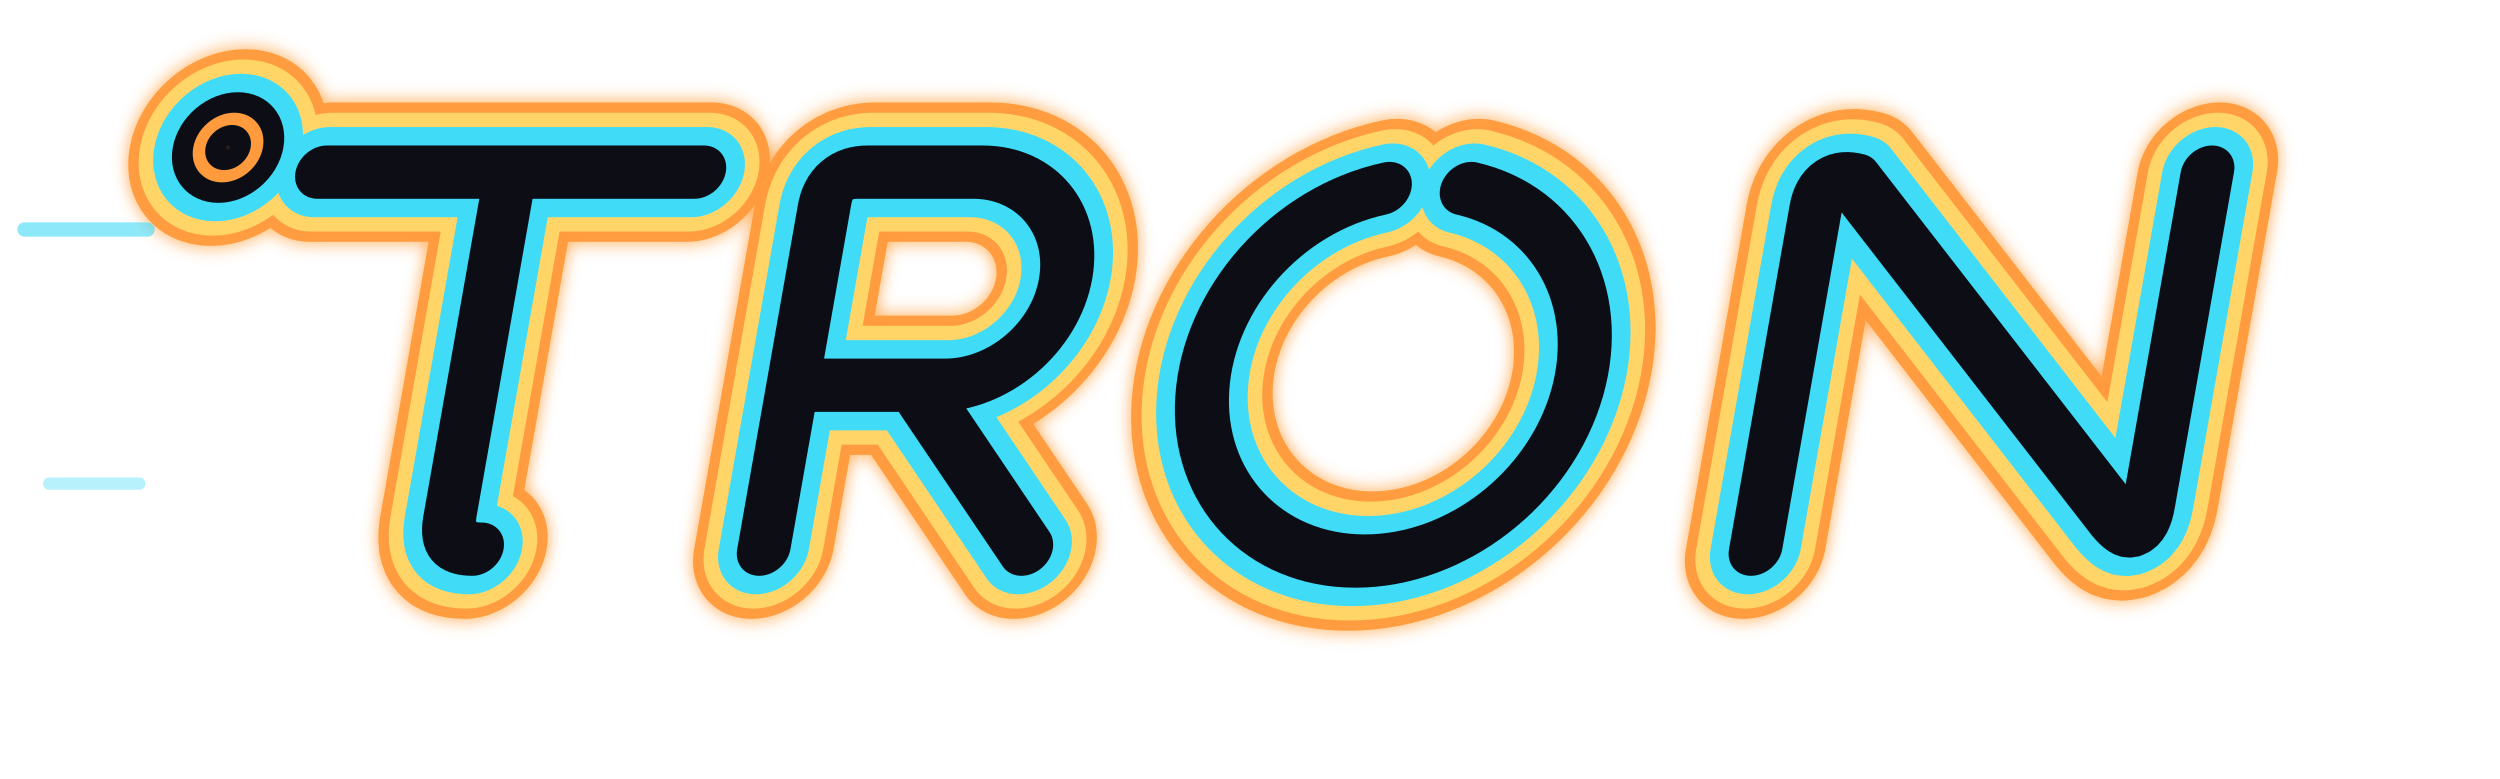
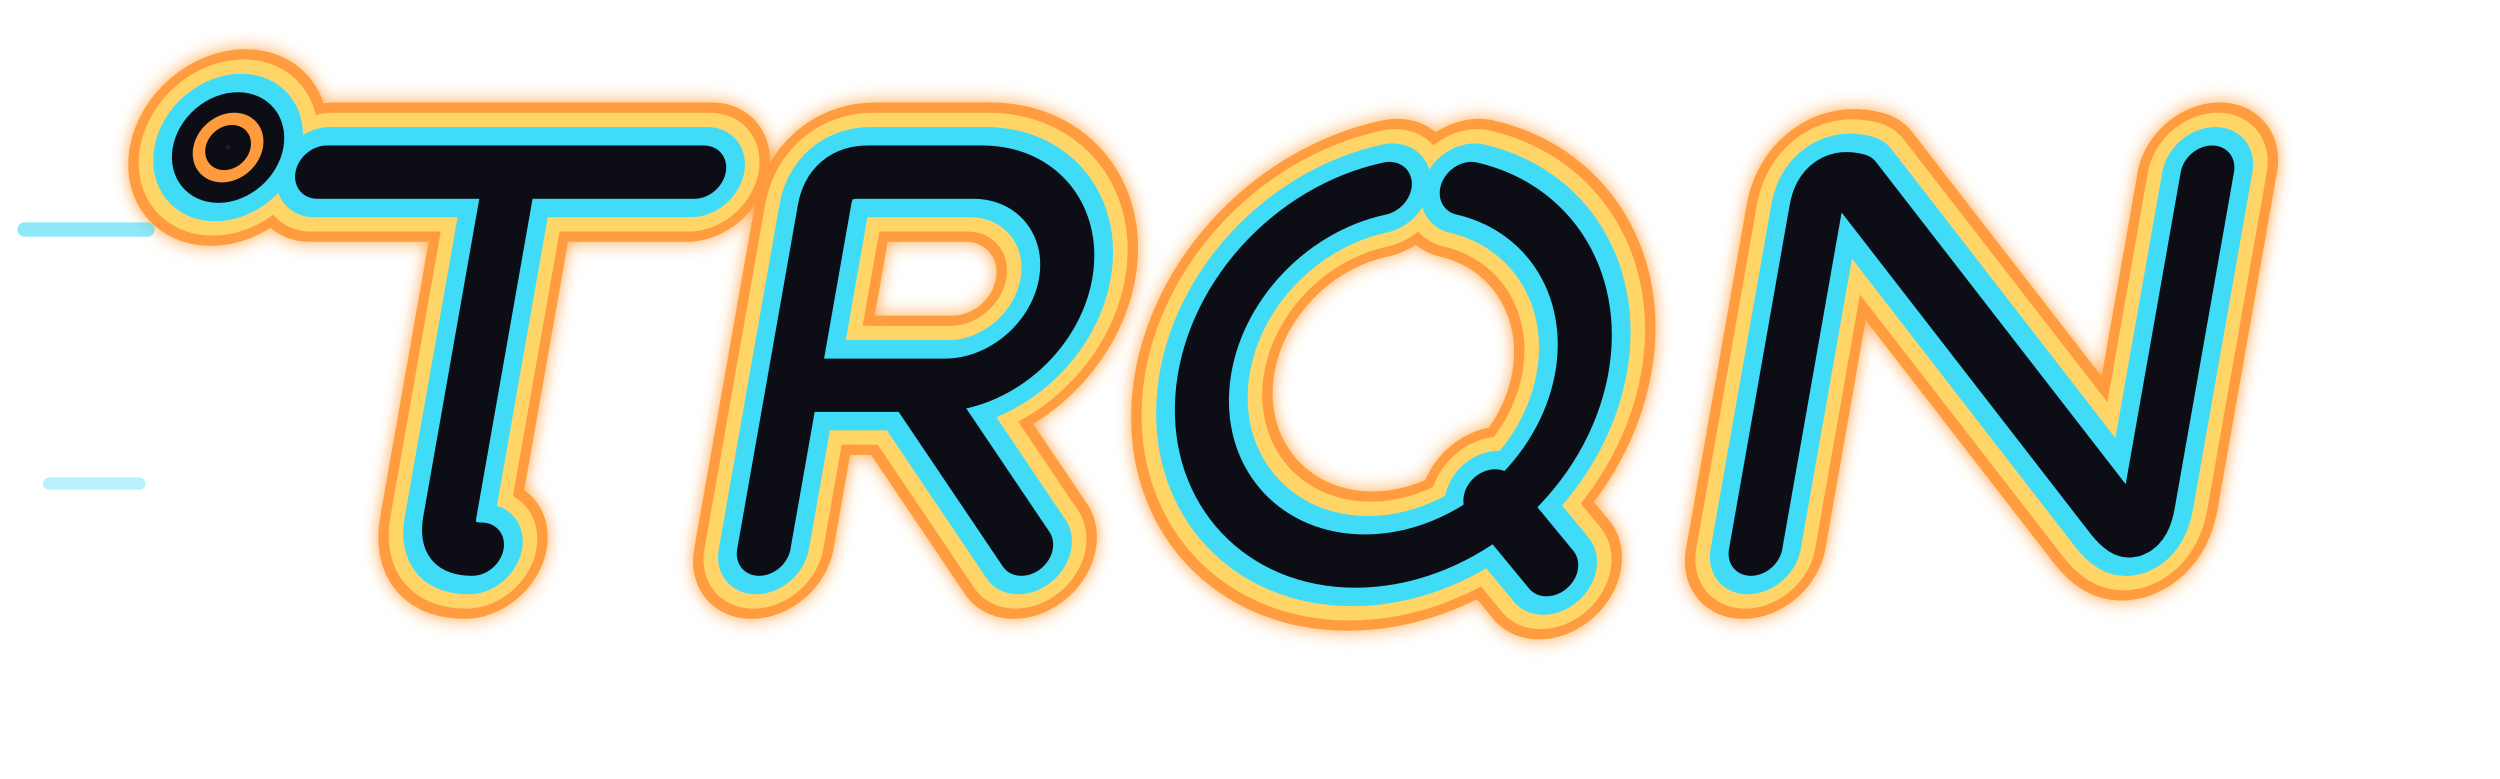
<svg xmlns="http://www.w3.org/2000/svg" viewBox="0 0 610 190" role="img" aria-labelledby="t d">
  <defs>
-     <filter id="wglow8" x="-20%" y="-40%" width="140%" height="180%">
+     <filter id="wglow8q" x="-20%" y="-40%" width="140%" height="180%">
      <feGaussianBlur stdDeviation="2.2" result="b" />
      <feMerge>
        <feMergeNode in="b" />
        <feMergeNode in="SourceGraphic" />
      </feMerge>
    </filter>
  </defs>
-   <g transform="translate(34 0) skewX(-10)" filter="url(#wglow8)">
-     <g id="letters8" fill="none" stroke-linecap="round" stroke-linejoin="round">
+   <g transform="translate(34 0) skewX(-10)" filter="url(#wglow8q)">
+     <g id="letters8q" fill="none" stroke-linecap="round" stroke-linejoin="round">
      <circle cx="28" cy="36" r="7" />
      <path d="M52 42 H144 M98 42 Q98 42 98 50 V126 Q98 134 106 134" />
      <path d="M176 134 V50 Q176 42 184 42 H212 a26 26 0 0 1 0 52 H176 M206 94 L240 134" />
      <path d="M332 46 A46 46 0 1 1 312 46" />
+       <path d="M351 121 L369 139" />
      <path d="M418 134 V50 Q418 42 426 44 L504 126 Q512 134 512 124 V42" />
    </g>
-     <use href="#letters8" stroke="#ff9a3c" stroke-width="34" opacity=".95" />
-     <use href="#letters8" stroke="#ffd76a" stroke-width="29" opacity=".95" />
-     <use href="#letters8" stroke="#3fdcf7" stroke-width="22" />
-     <use href="#letters8" stroke="#071019" stroke-width="13" />
+     <use href="#letters8q" stroke="#ff9a3c" stroke-width="34" opacity=".95" />
+     <use href="#letters8q" stroke="#ffd76a" stroke-width="29" opacity=".95" />
+     <use href="#letters8q" stroke="#3fdcf7" stroke-width="22" />
+     <use href="#letters8q" stroke="#071019" stroke-width="13" />
    <circle cx="28" cy="36" r="7" fill="none" stroke="#ff9a3c" stroke-width="3" />
  </g>
  <g stroke="#2fd7f5" stroke-linecap="round" fill="none">
    <path d="M6 56 H36" stroke-width="3.5" opacity=".55" />
    <path d="M12 118 H34" stroke-width="3" opacity=".35" />
  </g>
</svg>
